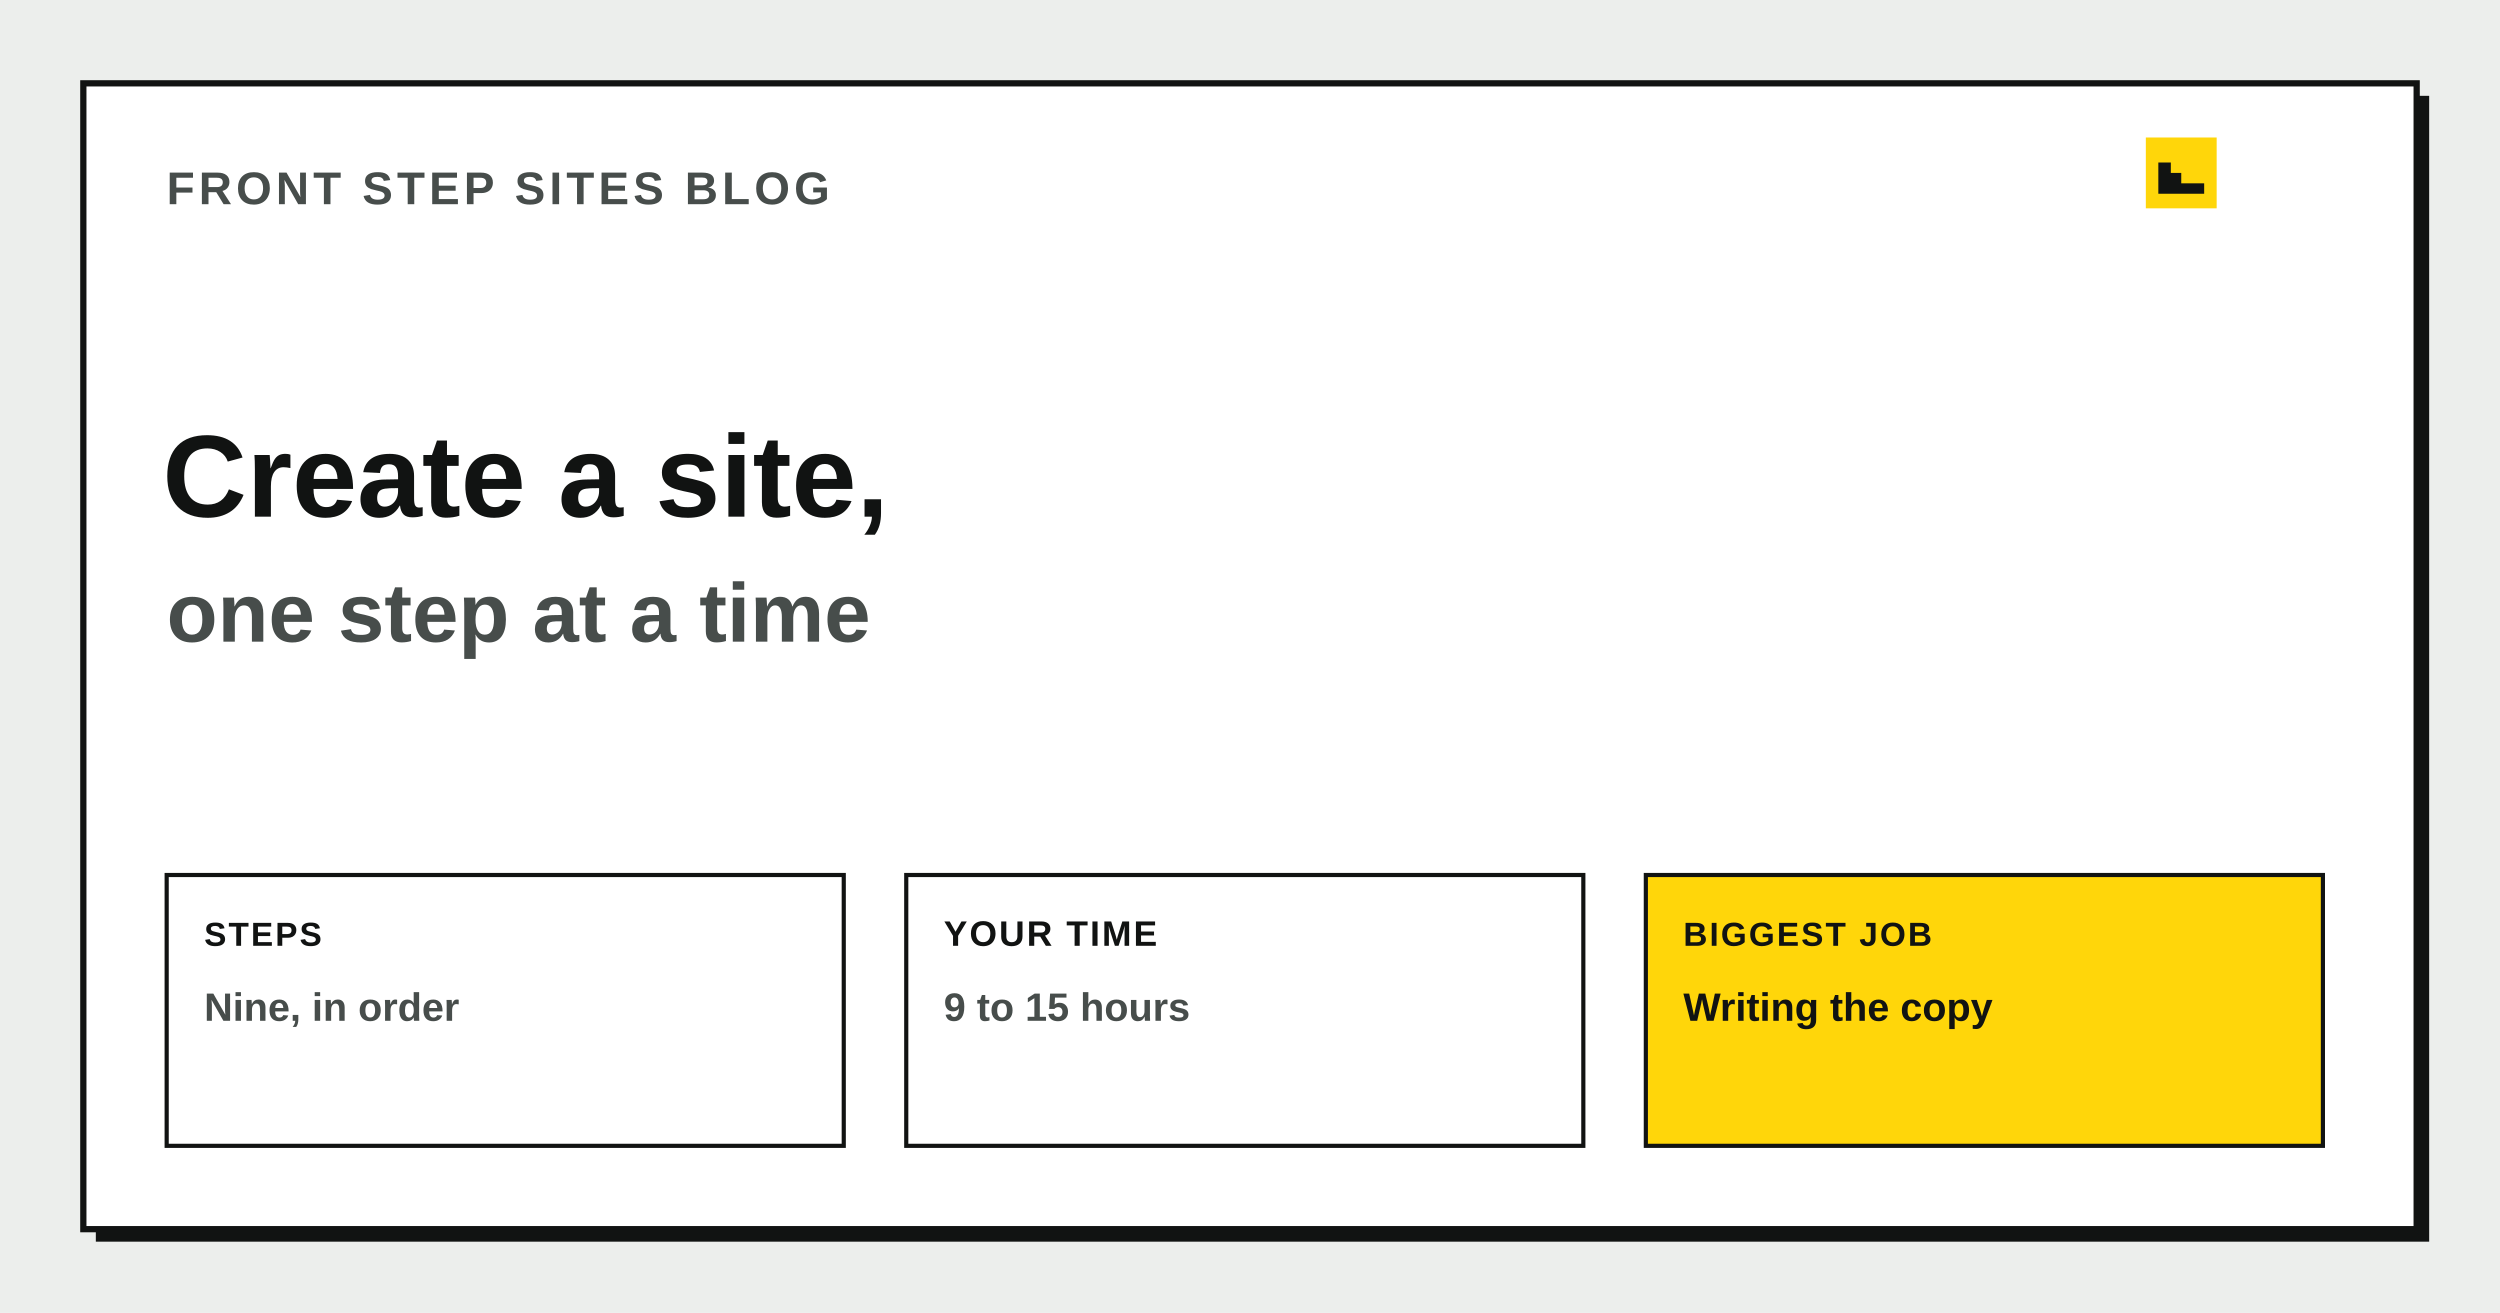
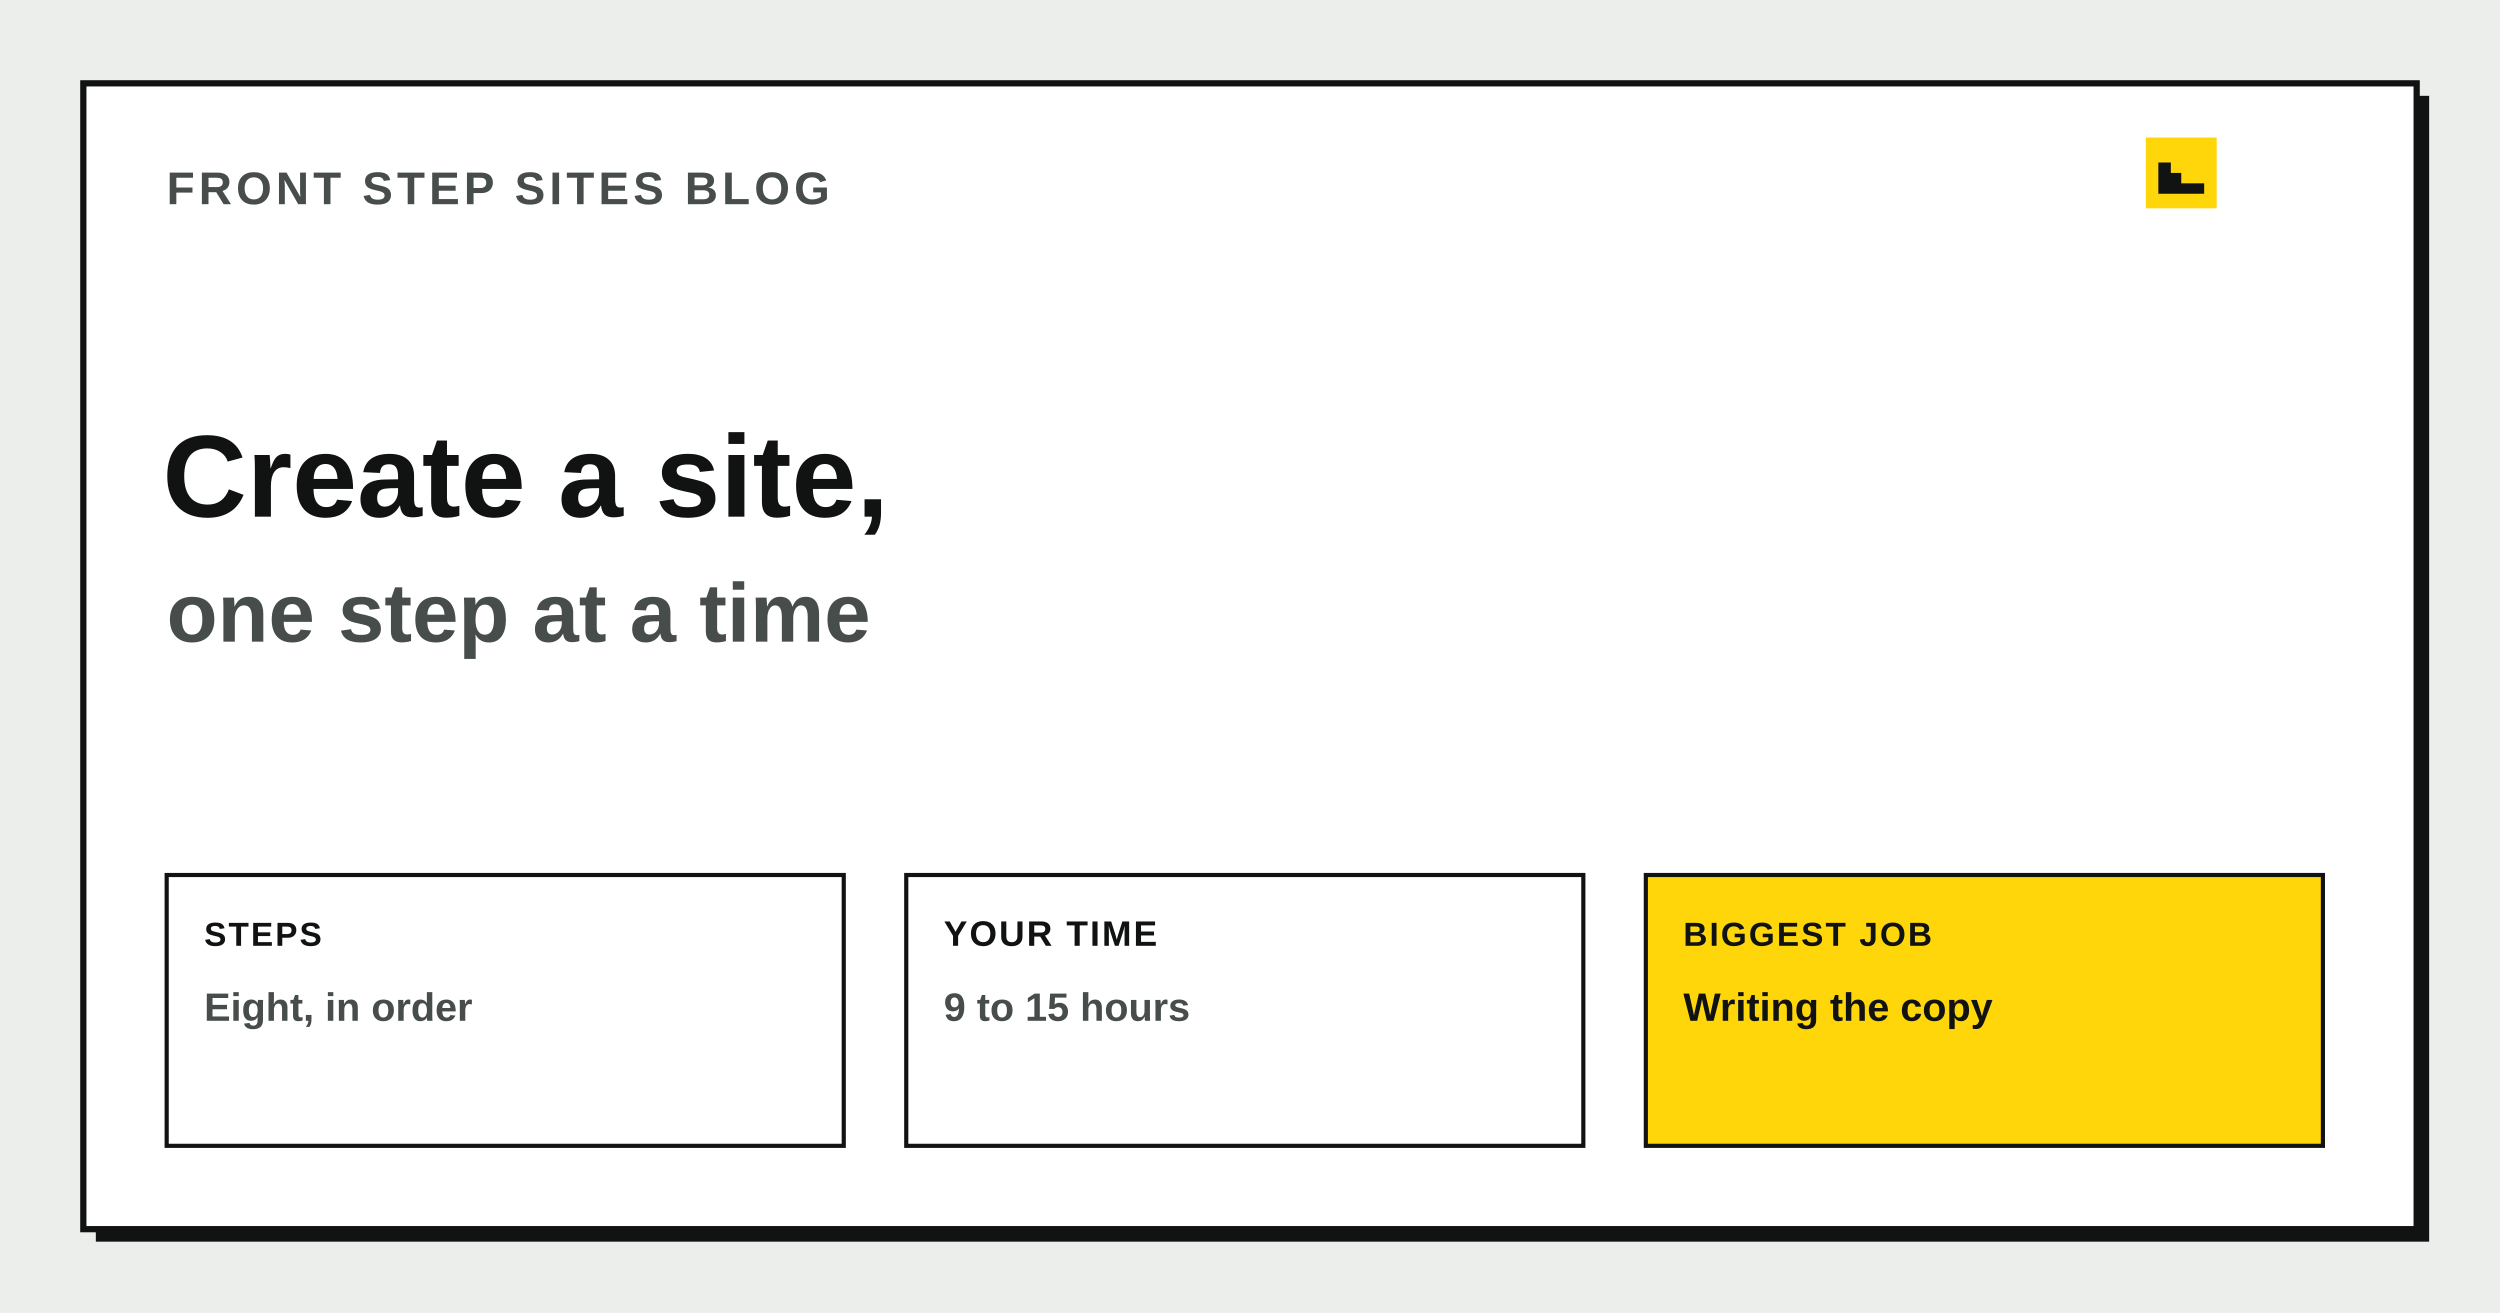
- <svg xmlns="http://www.w3.org/2000/svg" viewBox="0 0 1200 630" width="1200" height="630" role="img" aria-label="Cover image: How to create a small business website, nine steps from domain to launch, about 9 to 15 hours">
+ <svg xmlns="http://www.w3.org/2000/svg" viewBox="0 0 1200 630" width="1200" height="630" role="img" aria-label="Cover image: How to create a small business website, eight steps from domain to launch, about 9 to 15 hours">
  <rect width="1200" height="630" fill="#eceeec" />
  <rect x="46" y="46" width="1120" height="550" fill="#111312" />
  <rect x="40" y="40" width="1120" height="550" fill="#ffffff" stroke="#111312" stroke-width="3" />
  <g transform="translate(1030,66)">
    <rect width="34" height="34" fill="#ffd60a" />
    <path d="M6 27h22v-5H17v-5h-5v-5H6z" fill="#111312" />
  </g>
  <text x="80" y="98" font-family="Arial, sans-serif" font-size="22" font-weight="700" letter-spacing="2" fill="#474d4b">FRONT STEP SITES BLOG</text>
  <text x="78" y="248" font-family="Arial, sans-serif" font-size="56" font-weight="800" fill="#111312">Create a site,</text>
  <text x="80" y="308" font-family="Arial, sans-serif" font-size="40" font-weight="700" fill="#474d4b">one step at a time</text>
  <g transform="translate(80,420)">
    <rect x="0" y="0" width="325" height="130" fill="#ffffff" stroke="#111312" stroke-width="2" />
    <text x="18" y="34" font-family="Arial, sans-serif" font-size="16" font-weight="700" letter-spacing="1" fill="#111312">STEPS</text>
-     <text x="18" y="70" font-family="Arial, sans-serif" font-size="19" font-weight="600" fill="#474d4b">Nine, in order</text>
+     <text x="18" y="70" font-family="Arial, sans-serif" font-size="19" font-weight="600" fill="#474d4b">Eight, in order</text>
  </g>
  <g transform="translate(435,420)">
    <rect x="0" y="0" width="325" height="130" fill="#ffffff" stroke="#111312" stroke-width="2" />
    <text x="18" y="34" font-family="Arial, sans-serif" font-size="17" font-weight="700" letter-spacing="1" fill="#111312">YOUR TIME</text>
    <text x="18" y="70" font-family="Arial, sans-serif" font-size="19" font-weight="600" fill="#474d4b">9 to 15 hours</text>
  </g>
  <g transform="translate(790,420)">
    <rect x="0" y="0" width="325" height="130" fill="#ffd60a" stroke="#111312" stroke-width="2" />
    <text x="18" y="34" font-family="Arial, sans-serif" font-size="16" font-weight="700" letter-spacing="1" fill="#111312">BIGGEST JOB</text>
    <text x="18" y="70" font-family="Arial, sans-serif" font-size="19" font-weight="700" fill="#111312">Writing the copy</text>
  </g>
</svg>
